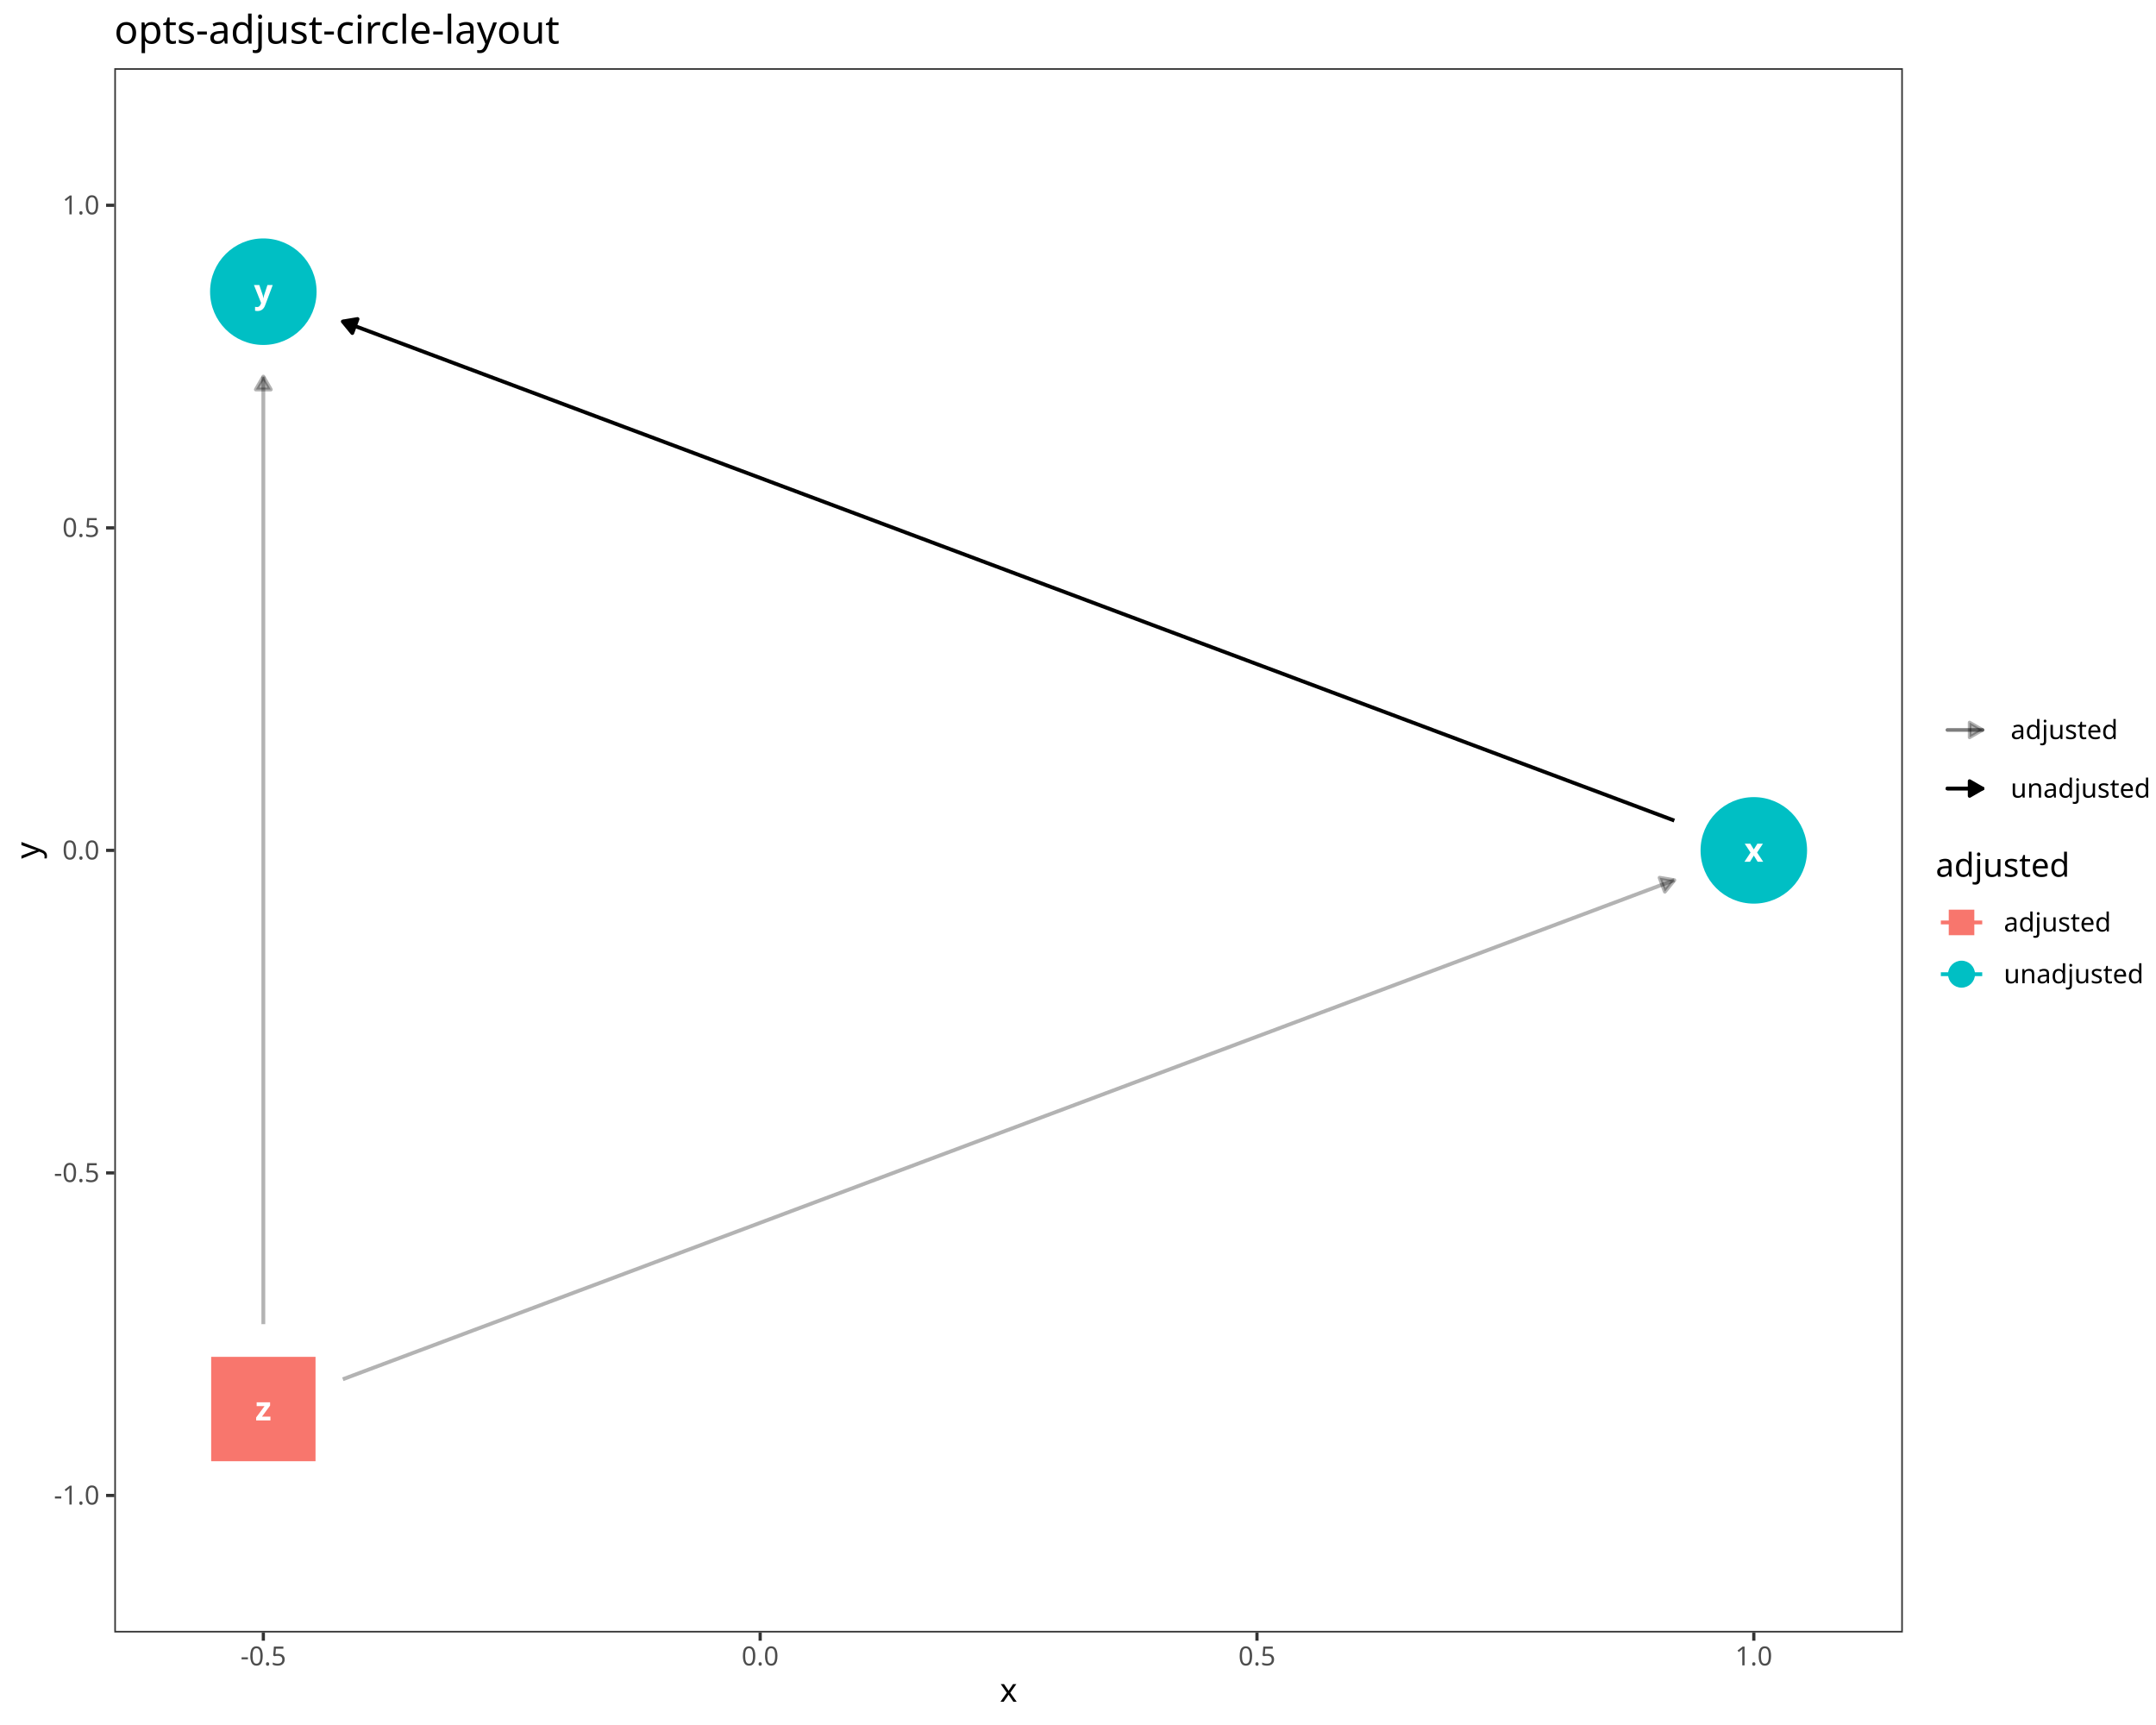
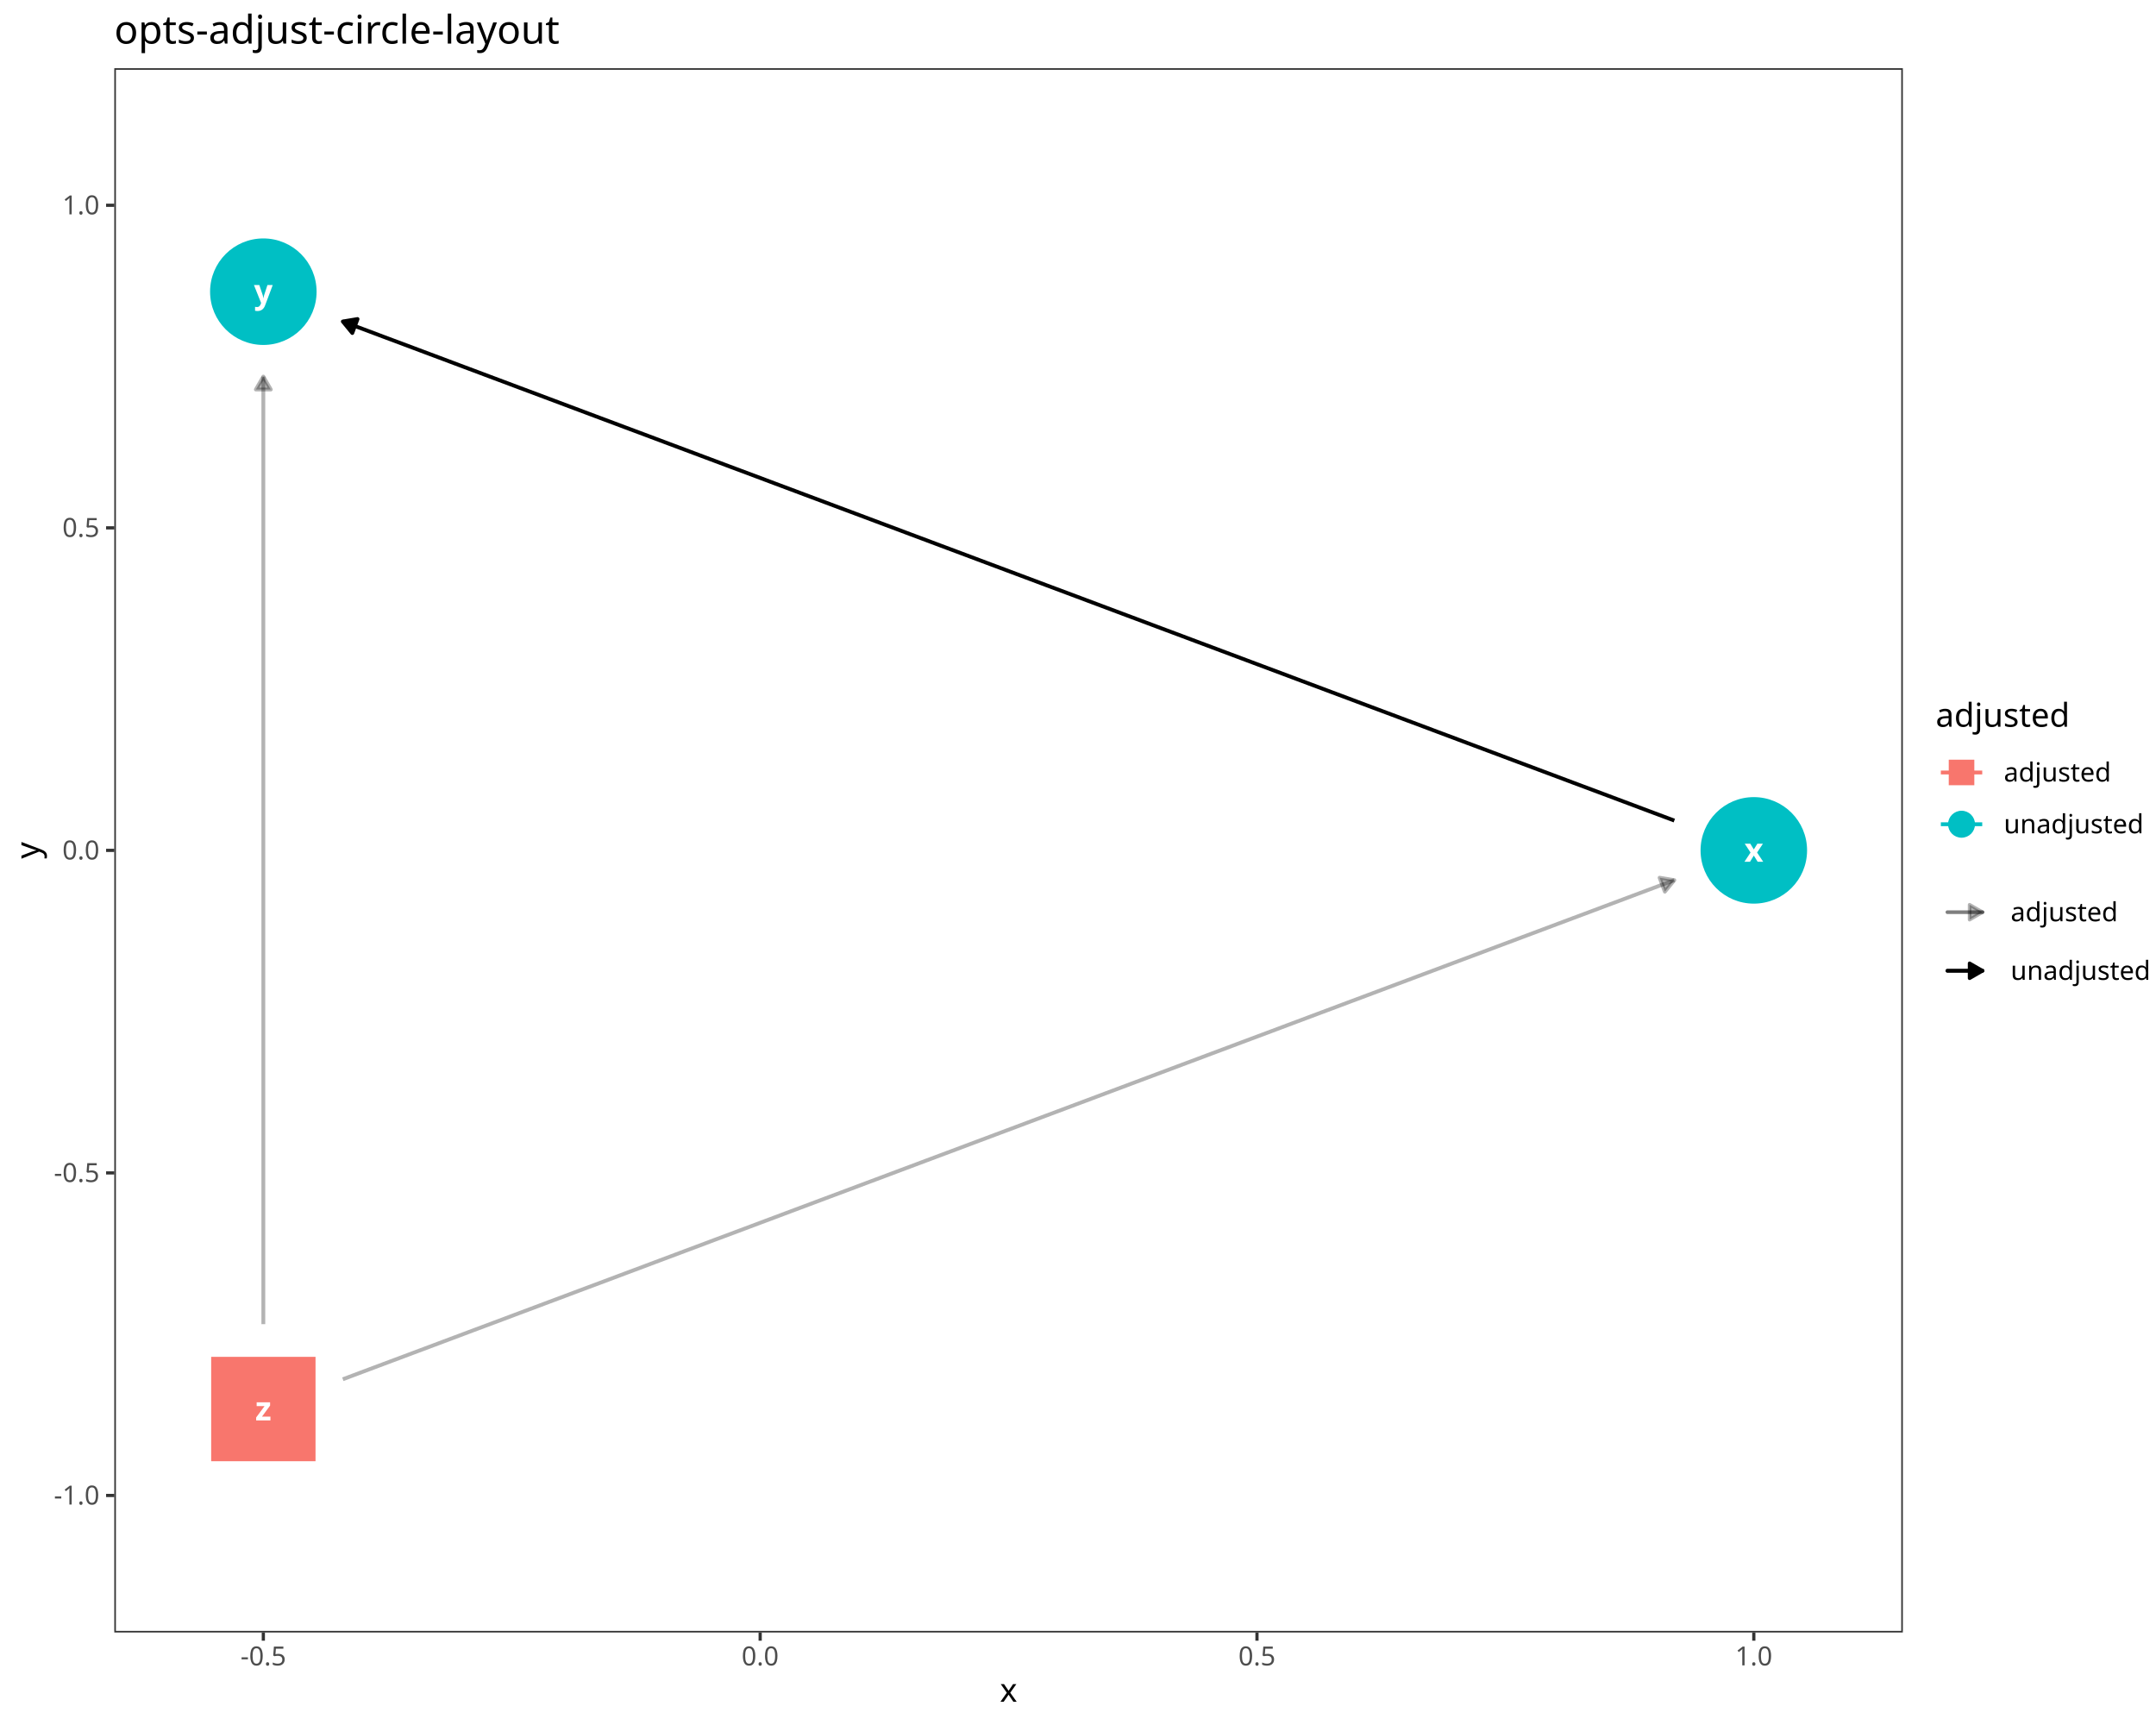
<svg xmlns="http://www.w3.org/2000/svg" class="svglite" data-engine-version="2.0" width="720.00pt" height="576.00pt" viewBox="0 0 720.00 576.00">
  <defs>
    <style type="text/css">
    .svglite line, .svglite polyline, .svglite polygon, .svglite path, .svglite rect, .svglite circle {
      fill: none;
      stroke: #000000;
      stroke-linecap: round;
      stroke-linejoin: round;
      stroke-miterlimit: 10.00;
    }
  </style>
  </defs>
  <rect width="100%" height="100%" style="stroke: none; fill: #FFFFFF;" />
  <defs>
    <clipPath id="cpMC4wMHw3MjAuMDB8MC4wMHw1NzYuMDA=">
      <rect x="0.00" y="0.00" width="720.00" height="576.00" />
    </clipPath>
  </defs>
  <g clip-path="url(#cpMC4wMHw3MjAuMDB8MC4wMHw1NzYuMDA=)">
    <rect x="0.00" y="0.00" width="720.00" height="576.00" style="stroke-width: 1.07; stroke: #FFFFFF; fill: #FFFFFF;" />
  </g>
  <defs>
    <clipPath id="cpMzguMTd8NjM1LjQ2fDIyLjc4fDU0NS4xMQ==">
      <rect x="38.17" y="22.78" width="597.29" height="522.33" />
    </clipPath>
  </defs>
  <g clip-path="url(#cpMzguMTd8NjM1LjQ2fDIyLjc4fDU0NS4xMQ==)">
    <rect x="38.17" y="22.78" width="597.29" height="522.33" style="stroke-width: 1.07; stroke: none; fill: #FFFFFF;" />
    <polyline points="559.14,274.00 555.52,272.64 550.49,270.76 545.46,268.87 540.44,266.99 535.41,265.10 530.38,263.22 525.35,261.34 520.33,259.45 515.30,257.57 510.27,255.68 505.24,253.80 500.21,251.91 495.19,250.03 490.16,248.15 485.13,246.26 480.10,244.38 475.08,242.49 470.05,240.61 465.02,238.72 459.99,236.84 454.97,234.96 449.94,233.07 444.91,231.19 439.88,229.30 434.85,227.42 429.83,225.53 424.80,223.65 419.77,221.77 414.74,219.88 409.72,218.00 404.69,216.11 399.66,214.23 394.63,212.34 389.60,210.46 384.58,208.58 379.55,206.69 374.52,204.81 369.49,202.92 364.47,201.04 359.44,199.15 354.41,197.27 349.38,195.39 344.36,193.50 339.33,191.62 334.30,189.73 329.27,187.85 324.24,185.96 319.22,184.08 314.19,182.20 309.16,180.31 304.13,178.43 299.11,176.54 294.08,174.66 289.05,172.77 284.02,170.89 279.00,169.01 273.97,167.12 268.94,165.24 263.91,163.35 258.88,161.47 253.86,159.58 248.83,157.70 243.80,155.82 238.77,153.93 233.75,152.05 228.72,150.16 223.69,148.28 218.66,146.39 213.64,144.51 208.61,142.63 203.58,140.74 198.55,138.86 193.52,136.97 188.50,135.09 183.47,133.20 178.44,131.32 173.41,129.44 168.39,127.55 163.36,125.67 158.33,123.78 153.30,121.90 148.28,120.01 143.25,118.13 138.22,116.24 133.19,114.36 128.16,112.48 123.14,110.59 118.11,108.71 114.49,107.35 " style="stroke-width: 1.28; stroke-linecap: butt;" />
    <polygon points="119.40,106.53 114.49,107.35 117.65,111.20 " style="stroke-width: 1.28; stroke-linecap: butt; fill: #000000;" />
    <polyline points="114.49,460.55 118.11,459.19 123.14,457.30 128.16,455.42 133.19,453.54 138.22,451.65 143.25,449.77 148.28,447.88 153.30,446.00 158.33,444.11 163.36,442.23 168.39,440.35 173.41,438.46 178.44,436.58 183.47,434.69 188.50,432.81 193.52,430.92 198.55,429.04 203.58,427.16 208.61,425.27 213.64,423.39 218.66,421.50 223.69,419.62 228.72,417.73 233.75,415.85 238.77,413.96 243.80,412.08 248.83,410.20 253.86,408.31 258.88,406.43 263.91,404.54 268.94,402.66 273.97,400.77 279.00,398.89 284.02,397.01 289.05,395.12 294.08,393.24 299.11,391.35 304.13,389.47 309.16,387.58 314.19,385.70 319.22,383.82 324.24,381.93 329.27,380.05 334.30,378.16 339.33,376.28 344.36,374.39 349.38,372.51 354.41,370.63 359.44,368.74 364.47,366.86 369.49,364.97 374.52,363.09 379.55,361.20 384.58,359.32 389.60,357.44 394.63,355.55 399.66,353.67 404.69,351.78 409.72,349.90 414.74,348.01 419.77,346.13 424.80,344.25 429.83,342.36 434.85,340.48 439.88,338.59 444.91,336.71 449.94,334.82 454.97,332.94 459.99,331.06 465.02,329.17 470.05,327.29 475.08,325.40 480.10,323.52 485.13,321.63 490.16,319.75 495.19,317.87 500.21,315.98 505.24,314.10 510.27,312.21 515.30,310.33 520.33,308.44 525.35,306.56 530.38,304.68 535.41,302.79 540.44,300.91 545.46,299.02 550.49,297.14 555.52,295.25 559.14,293.90 " style="stroke-width: 1.28; stroke: #000000; stroke-opacity: 0.30; stroke-linecap: butt;" />
    <polygon points="555.98,297.74 559.14,293.90 554.23,293.08 " style="stroke-width: 1.28; stroke: #000000; stroke-opacity: 0.30; stroke-linecap: butt; fill: #000000; fill-opacity: 0.30;" />
    <polyline points="87.94,442.15 87.94,440.35 87.94,436.58 87.94,432.81 87.94,429.04 87.94,425.27 87.94,421.50 87.94,417.73 87.94,413.96 87.94,410.20 87.94,406.43 87.94,402.66 87.94,398.89 87.94,395.12 87.94,391.35 87.94,387.58 87.94,383.82 87.94,380.05 87.94,376.28 87.94,372.51 87.94,368.74 87.94,364.97 87.94,361.20 87.94,357.44 87.94,353.67 87.94,349.90 87.94,346.13 87.94,342.36 87.94,338.59 87.94,334.82 87.94,331.06 87.94,327.29 87.94,323.52 87.94,319.75 87.94,315.98 87.94,312.21 87.94,308.44 87.94,304.68 87.94,300.91 87.94,297.14 87.94,293.37 87.94,289.60 87.94,285.83 87.94,282.06 87.94,278.30 87.94,274.53 87.94,270.76 87.94,266.99 87.94,263.22 87.94,259.45 87.94,255.68 87.94,251.91 87.94,248.15 87.94,244.38 87.94,240.61 87.94,236.84 87.94,233.07 87.94,229.30 87.94,225.53 87.94,221.77 87.94,218.00 87.94,214.23 87.94,210.46 87.94,206.69 87.94,202.92 87.94,199.15 87.94,195.39 87.94,191.62 87.94,187.85 87.94,184.08 87.94,180.31 87.94,176.54 87.94,172.77 87.94,169.01 87.94,165.24 87.94,161.47 87.94,157.70 87.94,153.93 87.94,150.16 87.94,146.39 87.94,142.63 87.94,138.86 87.94,135.09 87.94,131.32 87.94,127.55 87.94,125.75 " style="stroke-width: 1.28; stroke: #000000; stroke-opacity: 0.30; stroke-linecap: butt;" />
    <polygon points="90.43,130.06 87.94,125.75 85.45,130.06 " style="stroke-width: 1.28; stroke: #000000; stroke-opacity: 0.30; stroke-linecap: butt; fill: #000000; fill-opacity: 0.30;" />
    <circle cx="585.69" cy="283.95" r="17.43" style="stroke-width: 0.71; stroke: #00BFC4; fill: #00BFC4;" />
    <circle cx="87.94" cy="97.40" r="17.43" style="stroke-width: 0.71; stroke: #00BFC4; fill: #00BFC4;" />
    <polygon points="70.52,487.92 105.37,487.92 105.37,453.07 70.52,453.07 " style="stroke-width: 0.71; stroke: none; fill: #F8766D;" />
    <text x="585.69" y="287.75" text-anchor="middle" style="font-size: 11.04px; font-weight: bold; fill: #FFFFFF; font-family: sans;" textLength="5.52px" lengthAdjust="spacingAndGlyphs">x</text>
    <text x="87.94" y="101.20" text-anchor="middle" style="font-size: 11.04px; font-weight: bold; fill: #FFFFFF; font-family: sans;" textLength="5.52px" lengthAdjust="spacingAndGlyphs">y</text>
    <text x="87.94" y="474.29" text-anchor="middle" style="font-size: 11.04px; font-weight: bold; fill: #FFFFFF; font-family: sans;" textLength="5.52px" lengthAdjust="spacingAndGlyphs">z</text>
    <rect x="38.17" y="22.78" width="597.29" height="522.33" style="stroke-width: 1.07; stroke: #333333;" />
  </g>
  <g clip-path="url(#cpMC4wMHw3MjAuMDB8MC4wMHw1NzYuMDA=)">
    <text x="33.24" y="502.38" text-anchor="end" style="font-size: 8.80px; fill: #4D4D4D; font-family: sans;" textLength="15.16px" lengthAdjust="spacingAndGlyphs">-1.0</text>
    <text x="33.24" y="394.68" text-anchor="end" style="font-size: 8.80px; fill: #4D4D4D; font-family: sans;" textLength="15.16px" lengthAdjust="spacingAndGlyphs">-0.5</text>
    <text x="33.24" y="286.98" text-anchor="end" style="font-size: 8.80px; fill: #4D4D4D; font-family: sans;" textLength="12.23px" lengthAdjust="spacingAndGlyphs">0.0</text>
    <text x="33.24" y="179.27" text-anchor="end" style="font-size: 8.80px; fill: #4D4D4D; font-family: sans;" textLength="12.23px" lengthAdjust="spacingAndGlyphs">0.5</text>
    <text x="33.24" y="71.57" text-anchor="end" style="font-size: 8.80px; fill: #4D4D4D; font-family: sans;" textLength="12.23px" lengthAdjust="spacingAndGlyphs">1.0</text>
    <polyline points="35.43,499.35 38.17,499.35 " style="stroke-width: 1.07; stroke: #333333; stroke-linecap: butt;" />
    <polyline points="35.43,391.65 38.17,391.65 " style="stroke-width: 1.07; stroke: #333333; stroke-linecap: butt;" />
    <polyline points="35.43,283.95 38.17,283.95 " style="stroke-width: 1.07; stroke: #333333; stroke-linecap: butt;" />
    <polyline points="35.43,176.25 38.17,176.25 " style="stroke-width: 1.07; stroke: #333333; stroke-linecap: butt;" />
    <polyline points="35.43,68.54 38.17,68.54 " style="stroke-width: 1.07; stroke: #333333; stroke-linecap: butt;" />
    <polyline points="87.94,547.85 87.94,545.11 " style="stroke-width: 1.07; stroke: #333333; stroke-linecap: butt;" />
    <polyline points="253.86,547.85 253.86,545.11 " style="stroke-width: 1.07; stroke: #333333; stroke-linecap: butt;" />
    <polyline points="419.77,547.85 419.77,545.11 " style="stroke-width: 1.07; stroke: #333333; stroke-linecap: butt;" />
    <polyline points="585.69,547.85 585.69,545.11 " style="stroke-width: 1.07; stroke: #333333; stroke-linecap: butt;" />
    <text x="87.94" y="556.10" text-anchor="middle" style="font-size: 8.80px; fill: #4D4D4D; font-family: sans;" textLength="15.16px" lengthAdjust="spacingAndGlyphs">-0.5</text>
    <text x="253.86" y="556.10" text-anchor="middle" style="font-size: 8.80px; fill: #4D4D4D; font-family: sans;" textLength="12.23px" lengthAdjust="spacingAndGlyphs">0.0</text>
    <text x="419.77" y="556.10" text-anchor="middle" style="font-size: 8.80px; fill: #4D4D4D; font-family: sans;" textLength="12.23px" lengthAdjust="spacingAndGlyphs">0.5</text>
    <text x="585.69" y="556.10" text-anchor="middle" style="font-size: 8.80px; fill: #4D4D4D; font-family: sans;" textLength="12.23px" lengthAdjust="spacingAndGlyphs">1.0</text>
    <text x="336.81" y="568.24" text-anchor="middle" style="font-size: 11.00px; font-family: sans;" textLength="5.50px" lengthAdjust="spacingAndGlyphs">x</text>
    <text transform="translate(13.05,283.95) rotate(-90)" text-anchor="middle" style="font-size: 11.00px; font-family: sans;" textLength="5.50px" lengthAdjust="spacingAndGlyphs">y</text>
-     <rect x="646.42" y="233.96" width="68.10" height="39.12" style="stroke-width: 1.07; stroke: none; fill: #FFFFFF;" />
-     <rect x="646.42" y="233.96" width="19.56" height="19.56" style="stroke-width: 1.07; stroke: none; fill: #FFFFFF;" />
-     <line x1="650.33" y1="243.74" x2="662.07" y2="243.74" style="stroke-width: 1.19; stroke: #000000; stroke-opacity: 0.30;" />
-     <polygon points="657.75,246.23 662.07,243.74 657.75,241.25 " style="stroke-width: 1.19; stroke: #000000; stroke-opacity: 0.30; fill: #000000; fill-opacity: 0.30;" />
-     <line x1="650.33" y1="243.74" x2="662.07" y2="243.74" style="stroke-width: 1.19; stroke: #000000; stroke-opacity: 0.30;" />
-     <rect x="646.42" y="253.52" width="19.56" height="19.56" style="stroke-width: 1.07; stroke: none; fill: #FFFFFF;" />
-     <line x1="650.33" y1="263.30" x2="662.07" y2="263.30" style="stroke-width: 1.19;" />
-     <polygon points="657.75,265.79 662.07,263.30 657.75,260.81 " style="stroke-width: 1.19; fill: #000000;" />
-     <line x1="650.33" y1="263.30" x2="662.07" y2="263.30" style="stroke-width: 1.19;" />
-     <text x="671.46" y="246.77" style="font-size: 8.80px; font-family: sans;" textLength="33.27px" lengthAdjust="spacingAndGlyphs">adjusted</text>
-     <text x="671.46" y="266.33" style="font-size: 8.80px; font-family: sans;" textLength="43.06px" lengthAdjust="spacingAndGlyphs">unadjusted</text>
-     <rect x="646.42" y="284.04" width="65.82" height="49.89" style="stroke-width: 1.07; stroke: none; fill: #FFFFFF;" />
-     <text x="646.42" y="292.75" style="font-size: 11.00px; font-family: sans;" textLength="41.59px" lengthAdjust="spacingAndGlyphs">adjusted</text>
-     <rect x="646.42" y="299.37" width="17.28" height="17.28" style="stroke-width: 1.07; stroke: none; fill: #FFFFFF;" />
-     <line x1="648.15" y1="308.01" x2="661.97" y2="308.01" style="stroke-width: 1.28; stroke: #F8766D; stroke-linecap: butt;" />
-     <polygon points="650.79,312.28 659.33,312.28 659.33,303.75 650.79,303.75 " style="stroke-width: 0.47; stroke: none; fill: #F8766D;" />
-     <rect x="646.42" y="316.65" width="17.28" height="17.28" style="stroke-width: 1.07; stroke: none; fill: #FFFFFF;" />
-     <line x1="648.15" y1="325.29" x2="661.97" y2="325.29" style="stroke-width: 1.28; stroke: #00BFC4; stroke-linecap: butt;" />
-     <circle cx="655.06" cy="325.29" r="4.27" style="stroke-width: 0.47; stroke: #00BFC4; fill: #00BFC4;" />
-     <text x="669.18" y="311.04" style="font-size: 8.80px; font-family: sans;" textLength="33.27px" lengthAdjust="spacingAndGlyphs">adjusted</text>
-     <text x="669.18" y="328.32" style="font-size: 8.80px; font-family: sans;" textLength="43.06px" lengthAdjust="spacingAndGlyphs">unadjusted</text>
+     <rect x="646.42" y="233.96" width="65.82" height="49.89" style="stroke-width: 1.07; stroke: none; fill: #FFFFFF;" />
+     <text x="646.42" y="242.67" style="font-size: 11.00px; font-family: sans;" textLength="41.59px" lengthAdjust="spacingAndGlyphs">adjusted</text>
+     <rect x="646.42" y="249.30" width="17.28" height="17.28" style="stroke-width: 1.07; stroke: none; fill: #FFFFFF;" />
+     <line x1="648.15" y1="257.94" x2="661.97" y2="257.94" style="stroke-width: 1.28; stroke: #F8766D; stroke-linecap: butt;" />
+     <polygon points="650.79,262.20 659.33,262.20 659.33,253.67 650.79,253.67 " style="stroke-width: 0.47; stroke: none; fill: #F8766D;" />
+     <rect x="646.42" y="266.58" width="17.28" height="17.28" style="stroke-width: 1.07; stroke: none; fill: #FFFFFF;" />
+     <line x1="648.15" y1="275.22" x2="661.97" y2="275.22" style="stroke-width: 1.28; stroke: #00BFC4; stroke-linecap: butt;" />
+     <circle cx="655.06" cy="275.22" r="4.27" style="stroke-width: 0.47; stroke: #00BFC4; fill: #00BFC4;" />
+     <text x="669.18" y="260.96" style="font-size: 8.80px; font-family: sans;" textLength="33.27px" lengthAdjust="spacingAndGlyphs">adjusted</text>
+     <text x="669.18" y="278.24" style="font-size: 8.80px; font-family: sans;" textLength="43.06px" lengthAdjust="spacingAndGlyphs">unadjusted</text>
+     <rect x="646.42" y="294.81" width="68.10" height="39.12" style="stroke-width: 1.07; stroke: none; fill: #FFFFFF;" />
+     <rect x="646.42" y="294.81" width="19.56" height="19.56" style="stroke-width: 1.07; stroke: none; fill: #FFFFFF;" />
+     <line x1="650.33" y1="304.59" x2="662.07" y2="304.59" style="stroke-width: 1.19; stroke: #000000; stroke-opacity: 0.30;" />
+     <polygon points="657.75,307.09 662.07,304.59 657.75,302.10 " style="stroke-width: 1.19; stroke: #000000; stroke-opacity: 0.30; fill: #000000; fill-opacity: 0.30;" />
+     <line x1="650.33" y1="304.59" x2="662.07" y2="304.59" style="stroke-width: 1.19; stroke: #000000; stroke-opacity: 0.30;" />
+     <rect x="646.42" y="314.37" width="19.56" height="19.56" style="stroke-width: 1.07; stroke: none; fill: #FFFFFF;" />
+     <line x1="650.33" y1="324.15" x2="662.07" y2="324.15" style="stroke-width: 1.19;" />
+     <polygon points="657.75,326.64 662.07,324.15 657.75,321.66 " style="stroke-width: 1.19; fill: #000000;" />
+     <line x1="650.33" y1="324.15" x2="662.07" y2="324.15" style="stroke-width: 1.19;" />
+     <text x="671.46" y="307.62" style="font-size: 8.80px; font-family: sans;" textLength="33.27px" lengthAdjust="spacingAndGlyphs">adjusted</text>
+     <text x="671.46" y="327.18" style="font-size: 8.80px; font-family: sans;" textLength="43.06px" lengthAdjust="spacingAndGlyphs">unadjusted</text>
    <text x="38.17" y="14.56" style="font-size: 13.20px; font-family: sans;" textLength="139.41px" lengthAdjust="spacingAndGlyphs">opts-adjust-circle-layout</text>
  </g>
</svg>
